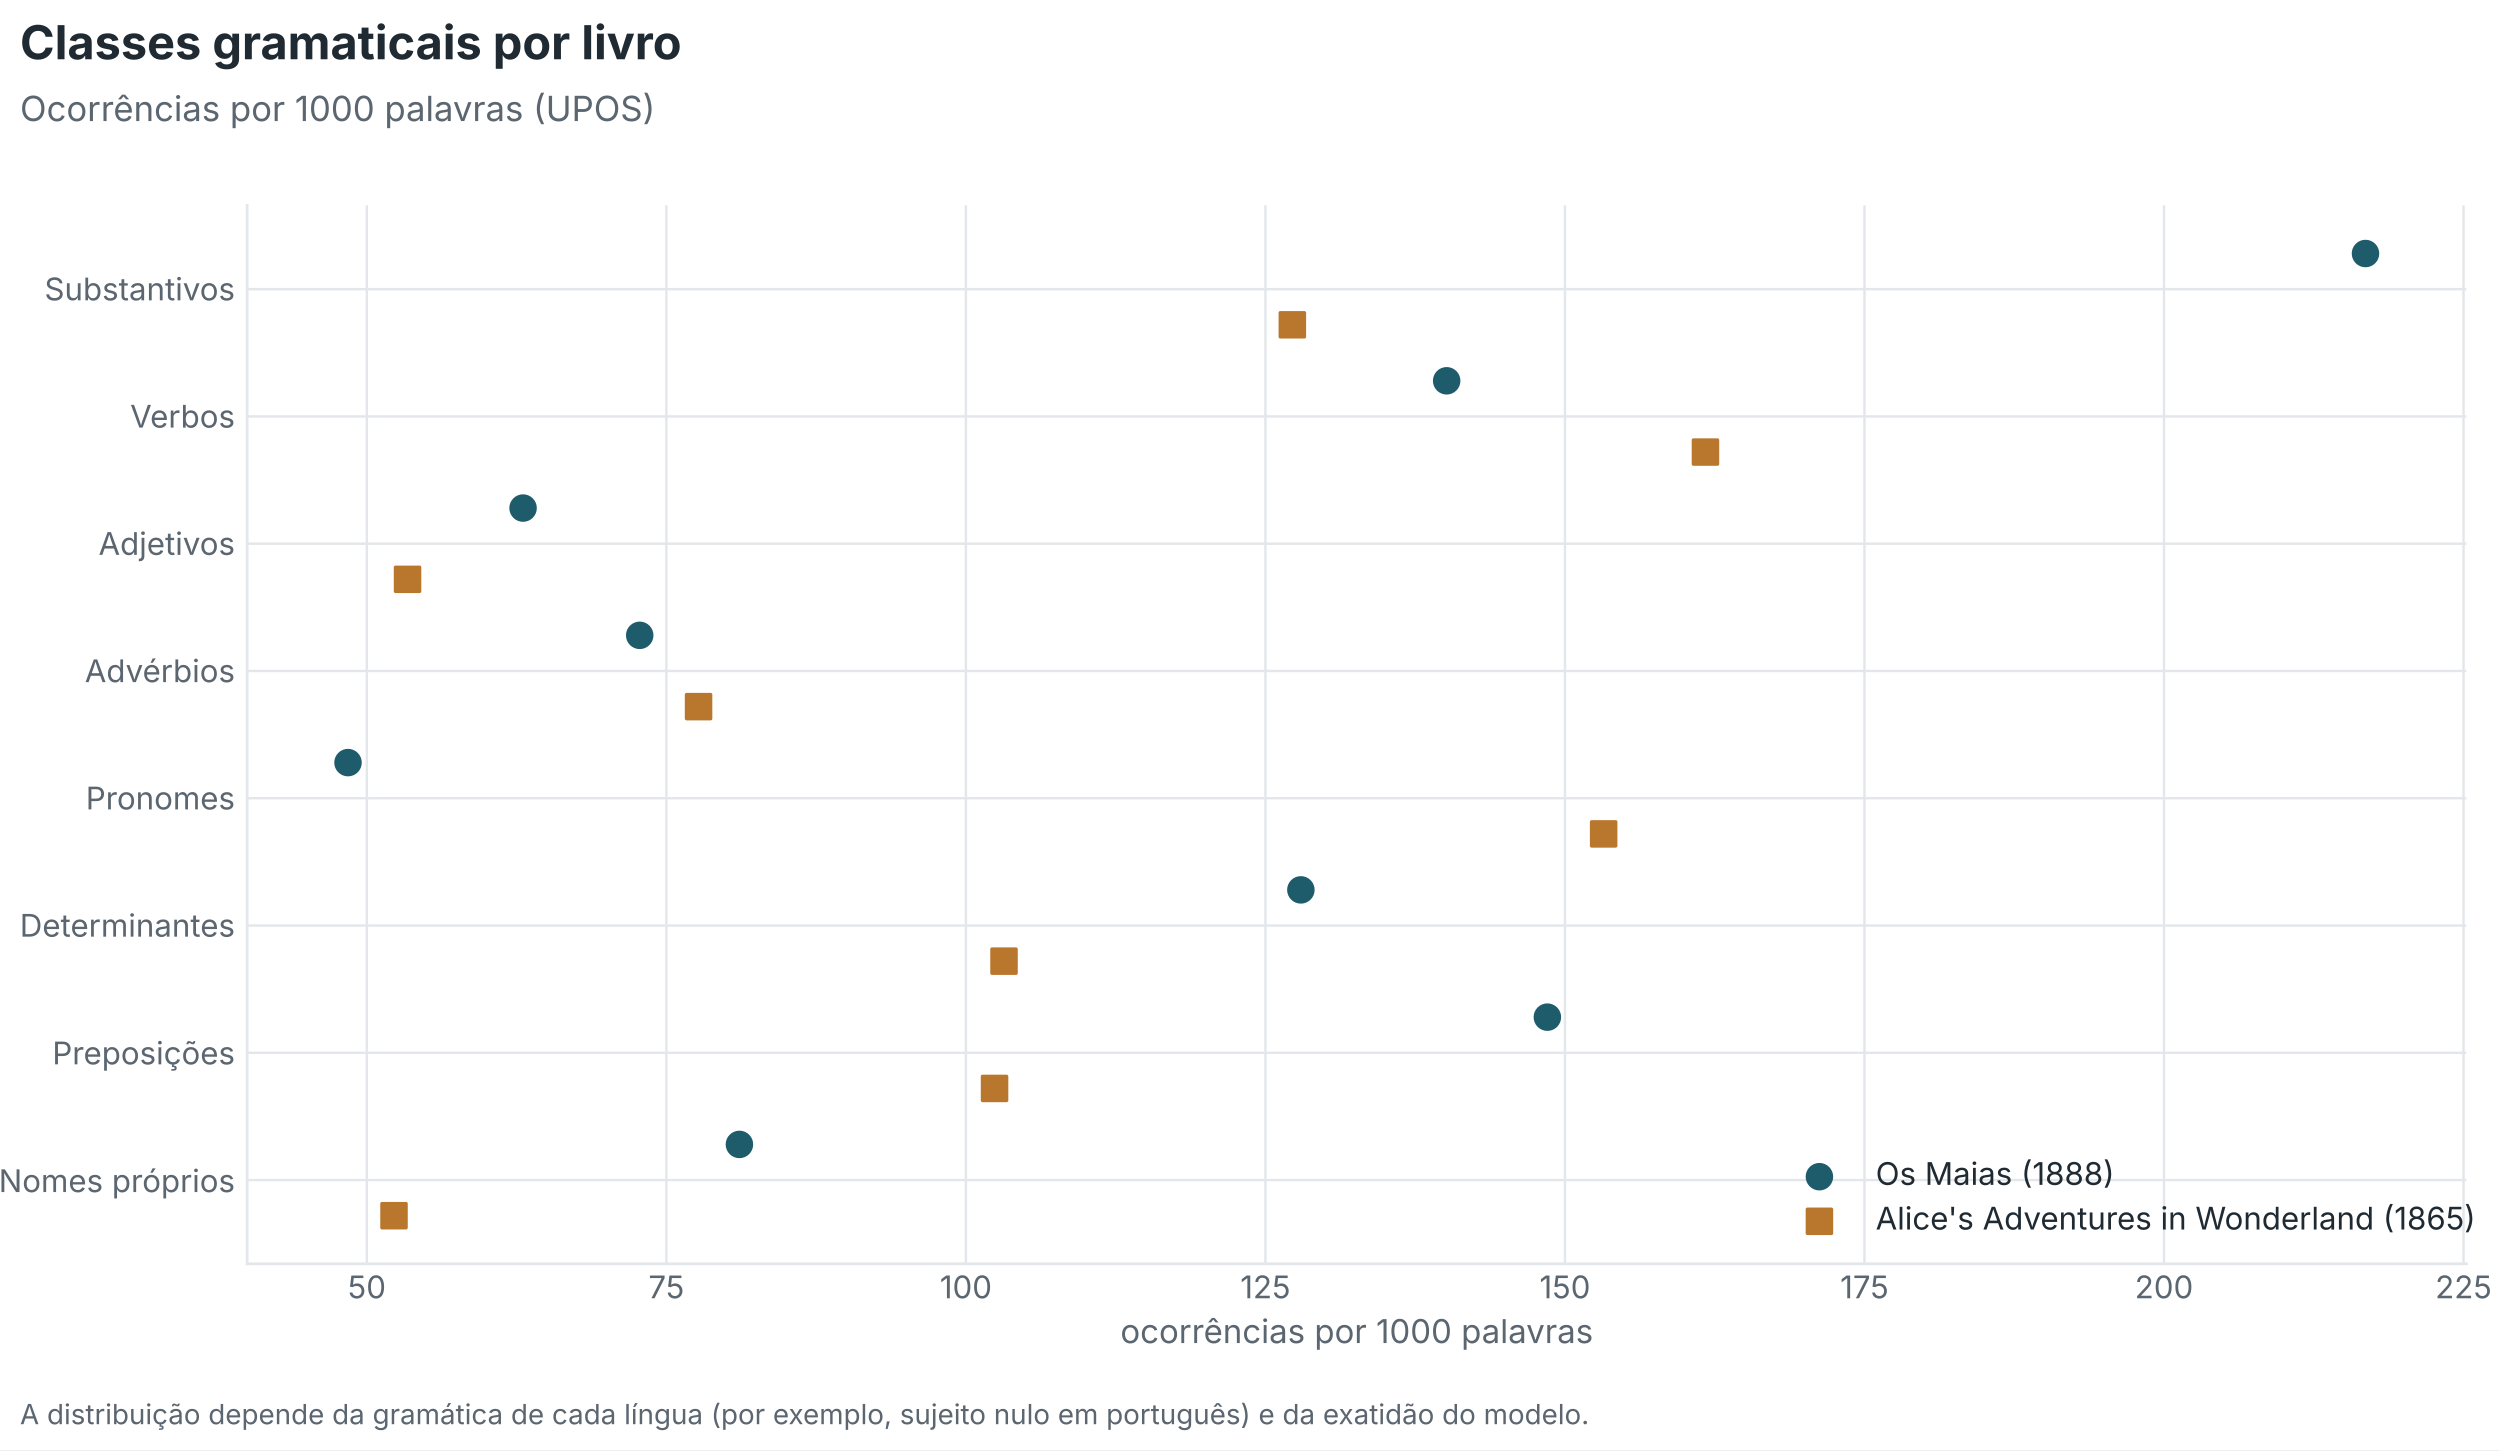
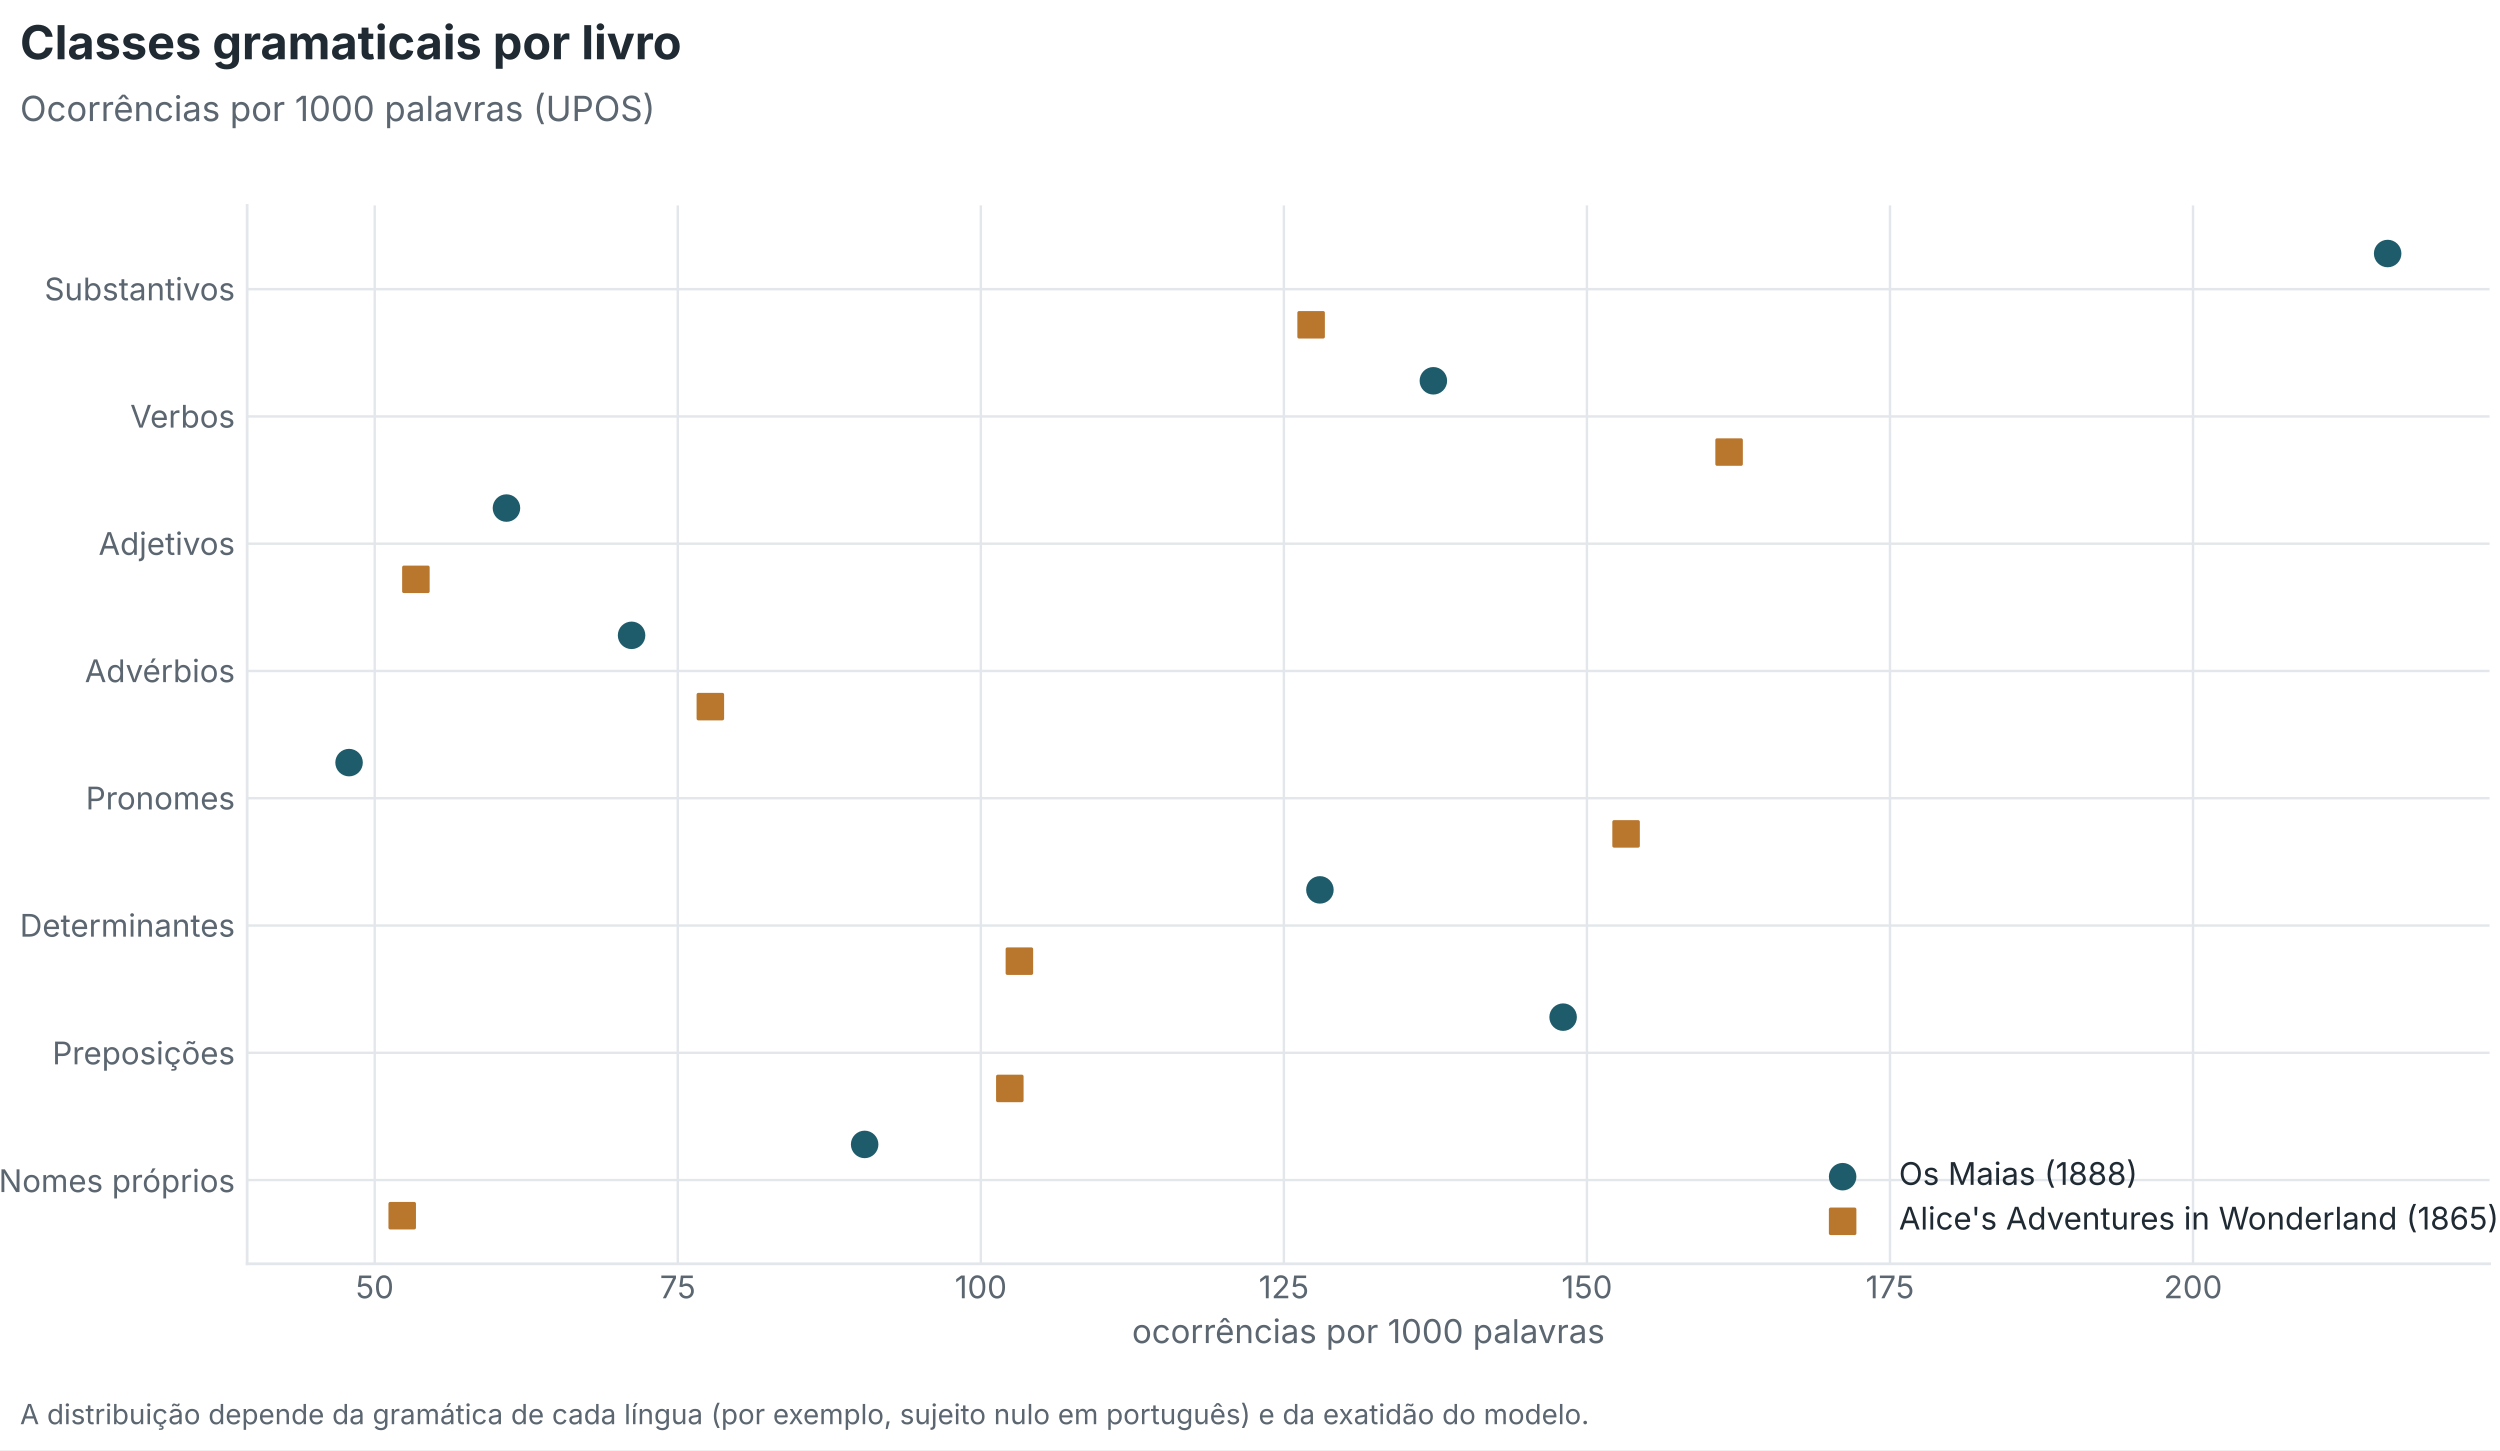
<svg xmlns="http://www.w3.org/2000/svg" xmlns:xlink="http://www.w3.org/1999/xlink" width="720pt" height="417.6pt" viewBox="0 0 720 417.6" version="1.1">
  <defs>
    <style type="text/css">*{stroke-linejoin: round; stroke-linecap: butt}</style>
  </defs>
  <g id="figure_1">
    <g id="patch_1">
      <path d="M 0 417.6  L 720 417.6  L 720 0  L 0 0  z " style="fill: #ffffff" />
    </g>
    <g id="axes_1">
      <g id="patch_2">
-         <path d="M 71.175 363.974  L 710.314 363.974  L 710.314 59.16  L 71.175 59.16  z " style="fill: #ffffff" />
+         <path d="M 71.175 363.974  L 717 363.974  L 717 59.16  L 71.175 59.16  z " style="fill: #ffffff" />
      </g>
      <g id="matplotlib.axis_1">
        <g id="xtick_1">
          <g id="line2d_1">
-             <path d="M 105.651 363.974  L 105.651 59.16  " clip-path="url(#p924bc2c1e3)" style="fill: none; stroke: #e3e7eb; stroke-width: 0.7; stroke-linecap: square" />
+             <path d="M 107.921 363.974  L 107.921 59.16  " clip-path="url(#p2148f28f4b)" style="fill: none; stroke: #e3e7eb; stroke-width: 0.7; stroke-linecap: square" />
          </g>
          <g id="line2d_2" />
          <g id="text_1">
-             <text style="font-size: 9px; font-family: 'Inter', 'Source Sans 3', 'Source Sans Pro', 'Helvetica Neue', 'Arial', 'DejaVu Sans', sans-serif; text-anchor: middle; fill: #5b6670" x="105.651" y="373.901" transform="rotate(-0 105.6511 373.9008)">50</text>
+             <text style="font-size: 9px; font-family: 'Inter', 'Source Sans 3', 'Source Sans Pro', 'Helvetica Neue', 'Arial', 'DejaVu Sans', sans-serif; text-anchor: middle; fill: #5b6670" x="107.921" y="373.901" transform="rotate(-0 107.9215 373.9008)">50</text>
          </g>
        </g>
        <g id="xtick_2">
          <g id="line2d_3">
-             <path d="M 191.914 363.974  L 191.914 59.16  " clip-path="url(#p924bc2c1e3)" style="fill: none; stroke: #e3e7eb; stroke-width: 0.7; stroke-linecap: square" />
+             <path d="M 195.2 363.974  L 195.2 59.16  " clip-path="url(#p2148f28f4b)" style="fill: none; stroke: #e3e7eb; stroke-width: 0.7; stroke-linecap: square" />
          </g>
          <g id="line2d_4" />
          <g id="text_2">
-             <text style="font-size: 9px; font-family: 'Inter', 'Source Sans 3', 'Source Sans Pro', 'Helvetica Neue', 'Arial', 'DejaVu Sans', sans-serif; text-anchor: middle; fill: #5b6670" x="191.914" y="373.901" transform="rotate(-0 191.9145 373.9008)">75</text>
+             <text style="font-size: 9px; font-family: 'Inter', 'Source Sans 3', 'Source Sans Pro', 'Helvetica Neue', 'Arial', 'DejaVu Sans', sans-serif; text-anchor: middle; fill: #5b6670" x="195.2" y="373.901" transform="rotate(-0 195.1996 373.9008)">75</text>
          </g>
        </g>
        <g id="xtick_3">
          <g id="line2d_5">
-             <path d="M 278.178 363.974  L 278.178 59.16  " clip-path="url(#p924bc2c1e3)" style="fill: none; stroke: #e3e7eb; stroke-width: 0.7; stroke-linecap: square" />
+             <path d="M 282.478 363.974  L 282.478 59.16  " clip-path="url(#p2148f28f4b)" style="fill: none; stroke: #e3e7eb; stroke-width: 0.7; stroke-linecap: square" />
          </g>
          <g id="line2d_6" />
          <g id="text_3">
-             <text style="font-size: 9px; font-family: 'Inter', 'Source Sans 3', 'Source Sans Pro', 'Helvetica Neue', 'Arial', 'DejaVu Sans', sans-serif; text-anchor: middle; fill: #5b6670" x="278.178" y="373.901" transform="rotate(-0 278.1778 373.9008)">100</text>
+             <text style="font-size: 9px; font-family: 'Inter', 'Source Sans 3', 'Source Sans Pro', 'Helvetica Neue', 'Arial', 'DejaVu Sans', sans-serif; text-anchor: middle; fill: #5b6670" x="282.478" y="373.901" transform="rotate(-0 282.4778 373.9008)">100</text>
          </g>
        </g>
        <g id="xtick_4">
          <g id="line2d_7">
-             <path d="M 364.441 363.974  L 364.441 59.16  " clip-path="url(#p924bc2c1e3)" style="fill: none; stroke: #e3e7eb; stroke-width: 0.7; stroke-linecap: square" />
+             <path d="M 369.756 363.974  L 369.756 59.16  " clip-path="url(#p2148f28f4b)" style="fill: none; stroke: #e3e7eb; stroke-width: 0.7; stroke-linecap: square" />
          </g>
          <g id="line2d_8" />
          <g id="text_4">
-             <text style="font-size: 9px; font-family: 'Inter', 'Source Sans 3', 'Source Sans Pro', 'Helvetica Neue', 'Arial', 'DejaVu Sans', sans-serif; text-anchor: middle; fill: #5b6670" x="364.441" y="373.901" transform="rotate(-0 364.4412 373.9008)">125</text>
+             <text style="font-size: 9px; font-family: 'Inter', 'Source Sans 3', 'Source Sans Pro', 'Helvetica Neue', 'Arial', 'DejaVu Sans', sans-serif; text-anchor: middle; fill: #5b6670" x="369.756" y="373.901" transform="rotate(-0 369.756 373.9008)">125</text>
          </g>
        </g>
        <g id="xtick_5">
          <g id="line2d_9">
-             <path d="M 450.705 363.974  L 450.705 59.16  " clip-path="url(#p924bc2c1e3)" style="fill: none; stroke: #e3e7eb; stroke-width: 0.7; stroke-linecap: square" />
+             <path d="M 457.034 363.974  L 457.034 59.16  " clip-path="url(#p2148f28f4b)" style="fill: none; stroke: #e3e7eb; stroke-width: 0.7; stroke-linecap: square" />
          </g>
          <g id="line2d_10" />
          <g id="text_5">
-             <text style="font-size: 9px; font-family: 'Inter', 'Source Sans 3', 'Source Sans Pro', 'Helvetica Neue', 'Arial', 'DejaVu Sans', sans-serif; text-anchor: middle; fill: #5b6670" x="450.705" y="373.901" transform="rotate(-0 450.7045 373.9008)">150</text>
+             <text style="font-size: 9px; font-family: 'Inter', 'Source Sans 3', 'Source Sans Pro', 'Helvetica Neue', 'Arial', 'DejaVu Sans', sans-serif; text-anchor: middle; fill: #5b6670" x="457.034" y="373.901" transform="rotate(-0 457.0342 373.9008)">150</text>
          </g>
        </g>
        <g id="xtick_6">
          <g id="line2d_11">
-             <path d="M 536.968 363.974  L 536.968 59.16  " clip-path="url(#p924bc2c1e3)" style="fill: none; stroke: #e3e7eb; stroke-width: 0.7; stroke-linecap: square" />
+             <path d="M 544.312 363.974  L 544.312 59.16  " clip-path="url(#p2148f28f4b)" style="fill: none; stroke: #e3e7eb; stroke-width: 0.7; stroke-linecap: square" />
          </g>
          <g id="line2d_12" />
          <g id="text_6">
-             <text style="font-size: 9px; font-family: 'Inter', 'Source Sans 3', 'Source Sans Pro', 'Helvetica Neue', 'Arial', 'DejaVu Sans', sans-serif; text-anchor: middle; fill: #5b6670" x="536.968" y="373.901" transform="rotate(-0 536.9679 373.9008)">175</text>
+             <text style="font-size: 9px; font-family: 'Inter', 'Source Sans 3', 'Source Sans Pro', 'Helvetica Neue', 'Arial', 'DejaVu Sans', sans-serif; text-anchor: middle; fill: #5b6670" x="544.312" y="373.901" transform="rotate(-0 544.3124 373.9008)">175</text>
          </g>
        </g>
        <g id="xtick_7">
          <g id="line2d_13">
-             <path d="M 623.231 363.974  L 623.231 59.16  " clip-path="url(#p924bc2c1e3)" style="fill: none; stroke: #e3e7eb; stroke-width: 0.7; stroke-linecap: square" />
+             <path d="M 631.591 363.974  L 631.591 59.16  " clip-path="url(#p2148f28f4b)" style="fill: none; stroke: #e3e7eb; stroke-width: 0.7; stroke-linecap: square" />
          </g>
          <g id="line2d_14" />
          <g id="text_7">
-             <text style="font-size: 9px; font-family: 'Inter', 'Source Sans 3', 'Source Sans Pro', 'Helvetica Neue', 'Arial', 'DejaVu Sans', sans-serif; text-anchor: middle; fill: #5b6670" x="623.231" y="373.901" transform="rotate(-0 623.2312 373.9008)">200</text>
-           </g>
-         </g>
-         <g id="xtick_8">
-           <g id="line2d_15">
-             <path d="M 709.495 363.974  L 709.495 59.16  " clip-path="url(#p924bc2c1e3)" style="fill: none; stroke: #e3e7eb; stroke-width: 0.7; stroke-linecap: square" />
-           </g>
-           <g id="line2d_16" />
-           <g id="text_8">
-             <text style="font-size: 9px; font-family: 'Inter', 'Source Sans 3', 'Source Sans Pro', 'Helvetica Neue', 'Arial', 'DejaVu Sans', sans-serif; text-anchor: middle; fill: #5b6670" x="709.495" y="373.901" transform="rotate(-0 709.4946 373.9008)">225</text>
-           </g>
-         </g>
-         <g id="text_9">
-           <text style="font-size: 9.5px; font-family: 'Inter', 'Source Sans 3', 'Source Sans Pro', 'Helvetica Neue', 'Arial', 'DejaVu Sans', sans-serif; text-anchor: middle; fill: #5b6670" x="390.745" y="386.808" transform="rotate(-0 390.7446 386.808)">ocorrências por 1000 palavras</text>
+             <text style="font-size: 9px; font-family: 'Inter', 'Source Sans 3', 'Source Sans Pro', 'Helvetica Neue', 'Arial', 'DejaVu Sans', sans-serif; text-anchor: middle; fill: #5b6670" x="631.591" y="373.901" transform="rotate(-0 631.5906 373.9008)">200</text>
+           </g>
+         </g>
+         <g id="text_8">
+           <text style="font-size: 9.5px; font-family: 'Inter', 'Source Sans 3', 'Source Sans Pro', 'Helvetica Neue', 'Arial', 'DejaVu Sans', sans-serif; text-anchor: middle; fill: #5b6670" x="394.087" y="386.808" transform="rotate(-0 394.0874 386.808)">ocorrências por 1000 palavras</text>
        </g>
      </g>
      <g id="matplotlib.axis_2">
        <g id="ytick_1">
+           <g id="line2d_15">
+             <path d="M 71.175 83.279  L 717 83.279  " clip-path="url(#p2148f28f4b)" style="fill: none; stroke: #e3e7eb; stroke-width: 0.7; stroke-linecap: square" />
+           </g>
+           <g id="line2d_16" />
+           <g id="text_9">
+             <text style="font-size: 9px; font-family: 'Inter', 'Source Sans 3', 'Source Sans Pro', 'Helvetica Neue', 'Arial', 'DejaVu Sans', sans-serif; text-anchor: end; fill: #5b6670" x="67.675" y="86.492" transform="rotate(-0 67.67508 86.4918)">Substantivos</text>
+           </g>
+         </g>
+         <g id="ytick_2">
          <g id="line2d_17">
-             <path d="M 71.175 83.279  L 710.314 83.279  " clip-path="url(#p924bc2c1e3)" style="fill: none; stroke: #e3e7eb; stroke-width: 0.7; stroke-linecap: square" />
+             <path d="M 71.175 119.932  L 717 119.932  " clip-path="url(#p2148f28f4b)" style="fill: none; stroke: #e3e7eb; stroke-width: 0.7; stroke-linecap: square" />
          </g>
          <g id="line2d_18" />
          <g id="text_10">
-             <text style="font-size: 9px; font-family: 'Inter', 'Source Sans 3', 'Source Sans Pro', 'Helvetica Neue', 'Arial', 'DejaVu Sans', sans-serif; text-anchor: end; fill: #5b6670" x="67.675" y="86.492" transform="rotate(-0 67.67508 86.4918)">Substantivos</text>
-           </g>
-         </g>
-         <g id="ytick_2">
+             <text style="font-size: 9px; font-family: 'Inter', 'Source Sans 3', 'Source Sans Pro', 'Helvetica Neue', 'Arial', 'DejaVu Sans', sans-serif; text-anchor: end; fill: #5b6670" x="67.675" y="123.146" transform="rotate(-0 67.67508 123.1457)">Verbos</text>
+           </g>
+         </g>
+         <g id="ytick_3">
          <g id="line2d_19">
-             <path d="M 71.175 119.932  L 710.314 119.932  " clip-path="url(#p924bc2c1e3)" style="fill: none; stroke: #e3e7eb; stroke-width: 0.7; stroke-linecap: square" />
+             <path d="M 71.175 156.586  L 717 156.586  " clip-path="url(#p2148f28f4b)" style="fill: none; stroke: #e3e7eb; stroke-width: 0.7; stroke-linecap: square" />
          </g>
          <g id="line2d_20" />
          <g id="text_11">
-             <text style="font-size: 9px; font-family: 'Inter', 'Source Sans 3', 'Source Sans Pro', 'Helvetica Neue', 'Arial', 'DejaVu Sans', sans-serif; text-anchor: end; fill: #5b6670" x="67.675" y="123.146" transform="rotate(-0 67.67508 123.1457)">Verbos</text>
-           </g>
-         </g>
-         <g id="ytick_3">
+             <text style="font-size: 9px; font-family: 'Inter', 'Source Sans 3', 'Source Sans Pro', 'Helvetica Neue', 'Arial', 'DejaVu Sans', sans-serif; text-anchor: end; fill: #5b6670" x="67.675" y="159.8" transform="rotate(-0 67.67508 159.7996)">Adjetivos</text>
+           </g>
+         </g>
+         <g id="ytick_4">
          <g id="line2d_21">
-             <path d="M 71.175 156.586  L 710.314 156.586  " clip-path="url(#p924bc2c1e3)" style="fill: none; stroke: #e3e7eb; stroke-width: 0.7; stroke-linecap: square" />
+             <path d="M 71.175 193.24  L 717 193.24  " clip-path="url(#p2148f28f4b)" style="fill: none; stroke: #e3e7eb; stroke-width: 0.7; stroke-linecap: square" />
          </g>
          <g id="line2d_22" />
          <g id="text_12">
-             <text style="font-size: 9px; font-family: 'Inter', 'Source Sans 3', 'Source Sans Pro', 'Helvetica Neue', 'Arial', 'DejaVu Sans', sans-serif; text-anchor: end; fill: #5b6670" x="67.675" y="159.8" transform="rotate(-0 67.67508 159.7996)">Adjetivos</text>
-           </g>
-         </g>
-         <g id="ytick_4">
+             <text style="font-size: 9px; font-family: 'Inter', 'Source Sans 3', 'Source Sans Pro', 'Helvetica Neue', 'Arial', 'DejaVu Sans', sans-serif; text-anchor: end; fill: #5b6670" x="67.675" y="196.454" transform="rotate(-0 67.67508 196.4535)">Advérbios</text>
+           </g>
+         </g>
+         <g id="ytick_5">
          <g id="line2d_23">
-             <path d="M 71.175 193.24  L 710.314 193.24  " clip-path="url(#p924bc2c1e3)" style="fill: none; stroke: #e3e7eb; stroke-width: 0.7; stroke-linecap: square" />
+             <path d="M 71.175 229.894  L 717 229.894  " clip-path="url(#p2148f28f4b)" style="fill: none; stroke: #e3e7eb; stroke-width: 0.7; stroke-linecap: square" />
          </g>
          <g id="line2d_24" />
          <g id="text_13">
-             <text style="font-size: 9px; font-family: 'Inter', 'Source Sans 3', 'Source Sans Pro', 'Helvetica Neue', 'Arial', 'DejaVu Sans', sans-serif; text-anchor: end; fill: #5b6670" x="67.675" y="196.454" transform="rotate(-0 67.67508 196.4535)">Advérbios</text>
-           </g>
-         </g>
-         <g id="ytick_5">
+             <text style="font-size: 9px; font-family: 'Inter', 'Source Sans 3', 'Source Sans Pro', 'Helvetica Neue', 'Arial', 'DejaVu Sans', sans-serif; text-anchor: end; fill: #5b6670" x="67.675" y="233.107" transform="rotate(-0 67.67508 233.1075)">Pronomes</text>
+           </g>
+         </g>
+         <g id="ytick_6">
          <g id="line2d_25">
-             <path d="M 71.175 229.894  L 710.314 229.894  " clip-path="url(#p924bc2c1e3)" style="fill: none; stroke: #e3e7eb; stroke-width: 0.7; stroke-linecap: square" />
+             <path d="M 71.175 266.548  L 717 266.548  " clip-path="url(#p2148f28f4b)" style="fill: none; stroke: #e3e7eb; stroke-width: 0.7; stroke-linecap: square" />
          </g>
          <g id="line2d_26" />
          <g id="text_14">
-             <text style="font-size: 9px; font-family: 'Inter', 'Source Sans 3', 'Source Sans Pro', 'Helvetica Neue', 'Arial', 'DejaVu Sans', sans-serif; text-anchor: end; fill: #5b6670" x="67.675" y="233.107" transform="rotate(-0 67.67508 233.1075)">Pronomes</text>
-           </g>
-         </g>
-         <g id="ytick_6">
+             <text style="font-size: 9px; font-family: 'Inter', 'Source Sans 3', 'Source Sans Pro', 'Helvetica Neue', 'Arial', 'DejaVu Sans', sans-serif; text-anchor: end; fill: #5b6670" x="67.675" y="269.761" transform="rotate(-0 67.67508 269.7614)">Determinantes</text>
+           </g>
+         </g>
+         <g id="ytick_7">
          <g id="line2d_27">
-             <path d="M 71.175 266.548  L 710.314 266.548  " clip-path="url(#p924bc2c1e3)" style="fill: none; stroke: #e3e7eb; stroke-width: 0.7; stroke-linecap: square" />
+             <path d="M 71.175 303.202  L 717 303.202  " clip-path="url(#p2148f28f4b)" style="fill: none; stroke: #e3e7eb; stroke-width: 0.7; stroke-linecap: square" />
          </g>
          <g id="line2d_28" />
          <g id="text_15">
-             <text style="font-size: 9px; font-family: 'Inter', 'Source Sans 3', 'Source Sans Pro', 'Helvetica Neue', 'Arial', 'DejaVu Sans', sans-serif; text-anchor: end; fill: #5b6670" x="67.675" y="269.761" transform="rotate(-0 67.67508 269.7614)">Determinantes</text>
-           </g>
-         </g>
-         <g id="ytick_7">
+             <text style="font-size: 9px; font-family: 'Inter', 'Source Sans 3', 'Source Sans Pro', 'Helvetica Neue', 'Arial', 'DejaVu Sans', sans-serif; text-anchor: end; fill: #5b6670" x="67.675" y="306.523" transform="rotate(-0 67.67508 306.5229)">Preposições</text>
+           </g>
+         </g>
+         <g id="ytick_8">
          <g id="line2d_29">
-             <path d="M 71.175 303.202  L 710.314 303.202  " clip-path="url(#p924bc2c1e3)" style="fill: none; stroke: #e3e7eb; stroke-width: 0.7; stroke-linecap: square" />
+             <path d="M 71.175 339.856  L 717 339.856  " clip-path="url(#p2148f28f4b)" style="fill: none; stroke: #e3e7eb; stroke-width: 0.7; stroke-linecap: square" />
          </g>
          <g id="line2d_30" />
          <g id="text_16">
-             <text style="font-size: 9px; font-family: 'Inter', 'Source Sans 3', 'Source Sans Pro', 'Helvetica Neue', 'Arial', 'DejaVu Sans', sans-serif; text-anchor: end; fill: #5b6670" x="67.675" y="306.523" transform="rotate(-0 67.67508 306.5229)">Preposições</text>
-           </g>
-         </g>
-         <g id="ytick_8">
-           <g id="line2d_31">
-             <path d="M 71.175 339.856  L 710.314 339.856  " clip-path="url(#p924bc2c1e3)" style="fill: none; stroke: #e3e7eb; stroke-width: 0.7; stroke-linecap: square" />
-           </g>
-           <g id="line2d_32" />
-           <g id="text_17">
            <text style="font-size: 9px; font-family: 'Inter', 'Source Sans 3', 'Source Sans Pro', 'Helvetica Neue', 'Arial', 'DejaVu Sans', sans-serif; text-anchor: end; fill: #5b6670" x="67.675" y="343.321" transform="rotate(-0 67.67508 343.3209)">Nomes próprios</text>
          </g>
        </g>
      </g>
      <g id="patch_3">
        <path d="M 71.175 363.974  L 71.175 59.16  " style="fill: none; stroke: #e3e7eb; stroke-width: 0.8; stroke-linejoin: miter; stroke-linecap: square" />
      </g>
      <g id="patch_4">
-         <path d="M 71.175 363.974  L 710.314 363.974  " style="fill: none; stroke: #e3e7eb; stroke-width: 0.8; stroke-linejoin: miter; stroke-linecap: square" />
+         <path d="M 71.175 363.974  L 717 363.974  " style="fill: none; stroke: #e3e7eb; stroke-width: 0.8; stroke-linejoin: miter; stroke-linecap: square" />
      </g>
      <g id="PathCollection_1">
        <defs>
-           <path id="m16ed1fe982" d="M 0 3.464  C 0.919 3.464 1.8 3.099 2.449 2.449  C 3.099 1.8 3.464 0.919 3.464 0  C 3.464 -0.919 3.099 -1.8 2.449 -2.449  C 1.8 -3.099 0.919 -3.464 0 -3.464  C -0.919 -3.464 -1.8 -3.099 -2.449 -2.449  C -3.099 -1.8 -3.464 -0.919 -3.464 0  C -3.464 0.919 -3.099 1.8 -2.449 2.449  C -1.8 3.099 -0.919 3.464 0 3.464  z " style="stroke: #1f5c6b" />
+           <path id="maad91d73dd" d="M 0 3.464  C 0.919 3.464 1.8 3.099 2.449 2.449  C 3.099 1.8 3.464 0.919 3.464 0  C 3.464 -0.919 3.099 -1.8 2.449 -2.449  C 1.8 -3.099 0.919 -3.464 0 -3.464  C -0.919 -3.464 -1.8 -3.099 -2.449 -2.449  C -3.099 -1.8 -3.464 -0.919 -3.464 0  C -3.464 0.919 -3.099 1.8 -2.449 2.449  C -1.8 3.099 -0.919 3.464 0 3.464  z " style="stroke: #1f5c6b" />
        </defs>
-         <g clip-path="url(#p924bc2c1e3)">
-           <use xlink:href="#m16ed1fe982" x="681.262" y="73.015" style="fill: #1f5c6b; stroke: #1f5c6b" />
-           <use xlink:href="#m16ed1fe982" x="416.637" y="109.669" style="fill: #1f5c6b; stroke: #1f5c6b" />
-           <use xlink:href="#m16ed1fe982" x="150.643" y="146.323" style="fill: #1f5c6b; stroke: #1f5c6b" />
-           <use xlink:href="#m16ed1fe982" x="184.237" y="182.977" style="fill: #1f5c6b; stroke: #1f5c6b" />
-           <use xlink:href="#m16ed1fe982" x="100.227" y="219.631" style="fill: #1f5c6b; stroke: #1f5c6b" />
-           <use xlink:href="#m16ed1fe982" x="374.651" y="256.285" style="fill: #1f5c6b; stroke: #1f5c6b" />
-           <use xlink:href="#m16ed1fe982" x="445.643" y="292.939" style="fill: #1f5c6b; stroke: #1f5c6b" />
-           <use xlink:href="#m16ed1fe982" x="212.952" y="329.593" style="fill: #1f5c6b; stroke: #1f5c6b" />
+         <g clip-path="url(#p2148f28f4b)">
+           <use xlink:href="#maad91d73dd" x="687.644" y="73.015" style="fill: #1f5c6b; stroke: #1f5c6b" />
+           <use xlink:href="#maad91d73dd" x="412.809" y="109.669" style="fill: #1f5c6b; stroke: #1f5c6b" />
+           <use xlink:href="#maad91d73dd" x="145.86" y="146.323" style="fill: #1f5c6b; stroke: #1f5c6b" />
+           <use xlink:href="#maad91d73dd" x="181.895" y="182.977" style="fill: #1f5c6b; stroke: #1f5c6b" />
+           <use xlink:href="#maad91d73dd" x="100.531" y="219.631" style="fill: #1f5c6b; stroke: #1f5c6b" />
+           <use xlink:href="#maad91d73dd" x="380.135" y="256.285" style="fill: #1f5c6b; stroke: #1f5c6b" />
+           <use xlink:href="#maad91d73dd" x="450.178" y="292.939" style="fill: #1f5c6b; stroke: #1f5c6b" />
+           <use xlink:href="#maad91d73dd" x="249.019" y="329.593" style="fill: #1f5c6b; stroke: #1f5c6b" />
        </g>
      </g>
      <g id="PathCollection_2">
        <defs>
-           <path id="m20a853c921" d="M -3.464 3.464  L 3.464 3.464  L 3.464 -3.464  L -3.464 -3.464  z " style="stroke: #b9772e" />
+           <path id="mff54c90b54" d="M -3.464 3.464  L 3.464 3.464  L 3.464 -3.464  L -3.464 -3.464  z " style="stroke: #b9772e" />
        </defs>
-         <g clip-path="url(#p924bc2c1e3)">
-           <use xlink:href="#m20a853c921" x="372.195" y="93.542" style="fill: #b9772e; stroke: #b9772e" />
-           <use xlink:href="#m20a853c921" x="491.172" y="130.196" style="fill: #b9772e; stroke: #b9772e" />
-           <use xlink:href="#m20a853c921" x="117.369" y="166.849" style="fill: #b9772e; stroke: #b9772e" />
-           <use xlink:href="#m20a853c921" x="201.186" y="203.503" style="fill: #b9772e; stroke: #b9772e" />
-           <use xlink:href="#m20a853c921" x="461.85" y="240.157" style="fill: #b9772e; stroke: #b9772e" />
-           <use xlink:href="#m20a853c921" x="289.154" y="276.811" style="fill: #b9772e; stroke: #b9772e" />
-           <use xlink:href="#m20a853c921" x="286.431" y="313.465" style="fill: #b9772e; stroke: #b9772e" />
-           <use xlink:href="#m20a853c921" x="113.473" y="350.119" style="fill: #b9772e; stroke: #b9772e" />
+         <g clip-path="url(#p2148f28f4b)">
+           <use xlink:href="#mff54c90b54" x="377.601" y="93.542" style="fill: #b9772e; stroke: #b9772e" />
+           <use xlink:href="#mff54c90b54" x="497.978" y="130.196" style="fill: #b9772e; stroke: #b9772e" />
+           <use xlink:href="#mff54c90b54" x="119.777" y="166.849" style="fill: #b9772e; stroke: #b9772e" />
+           <use xlink:href="#mff54c90b54" x="204.58" y="203.503" style="fill: #b9772e; stroke: #b9772e" />
+           <use xlink:href="#mff54c90b54" x="468.311" y="240.157" style="fill: #b9772e; stroke: #b9772e" />
+           <use xlink:href="#mff54c90b54" x="293.583" y="276.811" style="fill: #b9772e; stroke: #b9772e" />
+           <use xlink:href="#mff54c90b54" x="290.829" y="313.465" style="fill: #b9772e; stroke: #b9772e" />
+           <use xlink:href="#mff54c90b54" x="115.836" y="350.119" style="fill: #b9772e; stroke: #b9772e" />
        </g>
      </g>
      <g id="legend_1">
        <g id="PathCollection_3">
          <g>
-             <use xlink:href="#m16ed1fe982" x="523.992" y="338.887" style="fill: #1f5c6b; stroke: #1f5c6b" />
-           </g>
-         </g>
-         <g id="text_18">
-           <text style="font-size: 9px; font-family: 'Inter', 'Source Sans 3', 'Source Sans Pro', 'Helvetica Neue', 'Arial', 'DejaVu Sans', sans-serif; text-anchor: start; fill: #1f2a33" x="540.192" y="341.249" transform="rotate(-0 540.1916 341.2492)">Os Maias (1888)</text>
+             <use xlink:href="#maad91d73dd" x="530.677" y="338.887" style="fill: #1f5c6b; stroke: #1f5c6b" />
+           </g>
+         </g>
+         <g id="text_17">
+           <text style="font-size: 9px; font-family: 'Inter', 'Source Sans 3', 'Source Sans Pro', 'Helvetica Neue', 'Arial', 'DejaVu Sans', sans-serif; text-anchor: start; fill: #1f2a33" x="546.877" y="341.249" transform="rotate(-0 546.8773 341.2492)">Os Maias (1888)</text>
        </g>
        <g id="PathCollection_4">
          <g>
-             <use xlink:href="#m20a853c921" x="523.992" y="351.738" style="fill: #b9772e; stroke: #b9772e" />
-           </g>
-         </g>
-         <g id="text_19">
-           <text style="font-size: 9px; font-family: 'Inter', 'Source Sans 3', 'Source Sans Pro', 'Helvetica Neue', 'Arial', 'DejaVu Sans', sans-serif; text-anchor: start; fill: #1f2a33" x="540.192" y="354.101" transform="rotate(-0 540.1916 354.1009)">Alice's Adventures in Wonderland (1865)</text>
-         </g>
-       </g>
+             <use xlink:href="#mff54c90b54" x="530.677" y="351.738" style="fill: #b9772e; stroke: #b9772e" />
+           </g>
+         </g>
+         <g id="text_18">
+           <text style="font-size: 9px; font-family: 'Inter', 'Source Sans 3', 'Source Sans Pro', 'Helvetica Neue', 'Arial', 'DejaVu Sans', sans-serif; text-anchor: start; fill: #1f2a33" x="546.877" y="354.101" transform="rotate(-0 546.8773 354.1009)">Alice's Adventures in Wonderland (1865)</text>
+         </g>
+       </g>
+     </g>
+     <g id="text_19">
+       <text style="font-weight: 700; font-size: 13.5px; font-family: 'Inter', 'Source Sans 3', 'Source Sans Pro', 'Helvetica Neue', 'Arial', 'DejaVu Sans', sans-serif; text-anchor: start; fill: #1f2a33" x="5.76" y="17.068" transform="rotate(-0 5.76 17.06766)">Classes gramaticais por livro</text>
    </g>
    <g id="text_20">
-       <text style="font-weight: 700; font-size: 13.5px; font-family: 'Inter', 'Source Sans 3', 'Source Sans Pro', 'Helvetica Neue', 'Arial', 'DejaVu Sans', sans-serif; text-anchor: start; fill: #1f2a33" x="5.76" y="17.068" transform="rotate(-0 5.76 17.06766)">Classes gramaticais por livro</text>
+       <text style="font-size: 10px; font-family: 'Inter', 'Source Sans 3', 'Source Sans Pro', 'Helvetica Neue', 'Arial', 'DejaVu Sans', sans-serif; text-anchor: start; fill: #5b6670" x="5.76" y="34.869" transform="rotate(-0 5.76 34.86937)">Ocorrências por 1000 palavras (UPOS)</text>
    </g>
    <g id="text_21">
-       <text style="font-size: 10px; font-family: 'Inter', 'Source Sans 3', 'Source Sans Pro', 'Helvetica Neue', 'Arial', 'DejaVu Sans', sans-serif; text-anchor: start; fill: #5b6670" x="5.76" y="34.869" transform="rotate(-0 5.76 34.86937)">Ocorrências por 1000 palavras (UPOS)</text>
-     </g>
-     <g id="text_22">
      <text style="font-size: 8px; font-family: 'Inter', 'Source Sans 3', 'Source Sans Pro', 'Helvetica Neue', 'Arial', 'DejaVu Sans', sans-serif; text-anchor: start; fill: #5b6670" x="5.76" y="410.168" transform="rotate(-0 5.76 410.1675)">A distribuição depende da gramática de cada língua (por exemplo, sujeito nulo em português) e da exatidão do modelo.</text>
    </g>
  </g>
  <defs>
-     <clipPath id="p924bc2c1e3">
-       <rect x="71.175" y="59.16" width="639.139" height="304.814" />
+     <clipPath id="p2148f28f4b">
+       <rect x="71.175" y="59.16" width="645.825" height="304.814" />
    </clipPath>
  </defs>
</svg>
